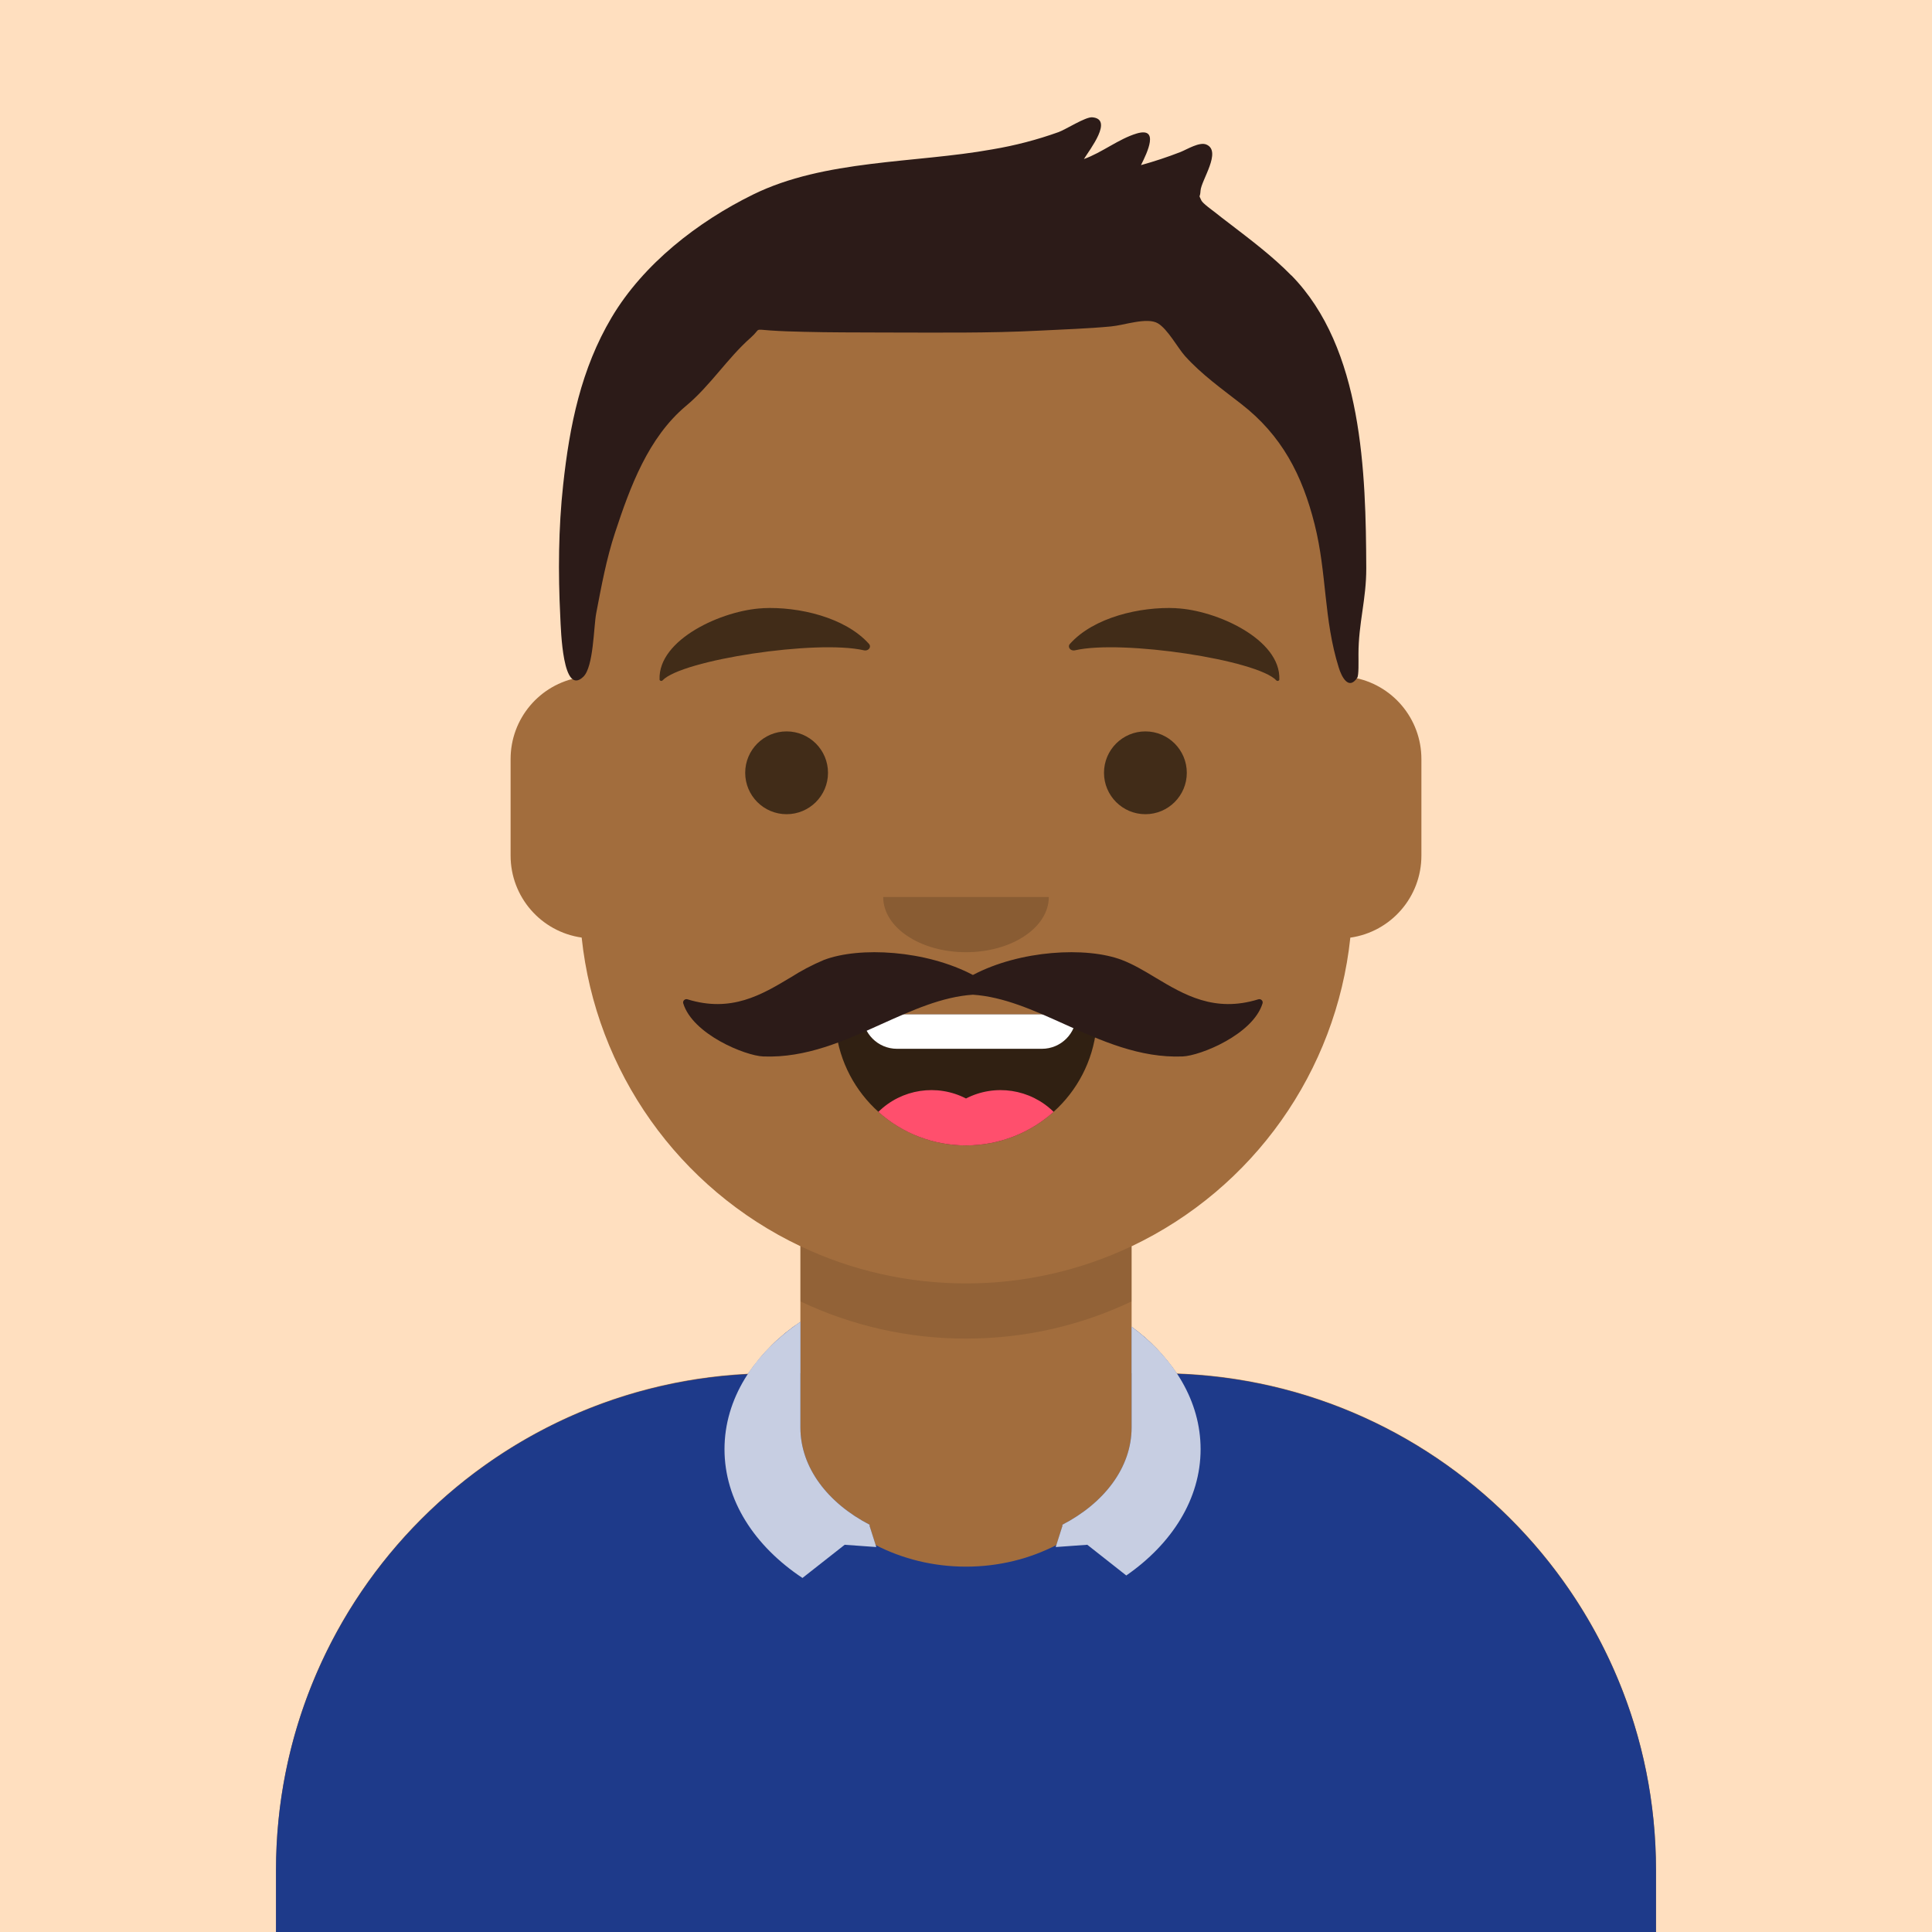
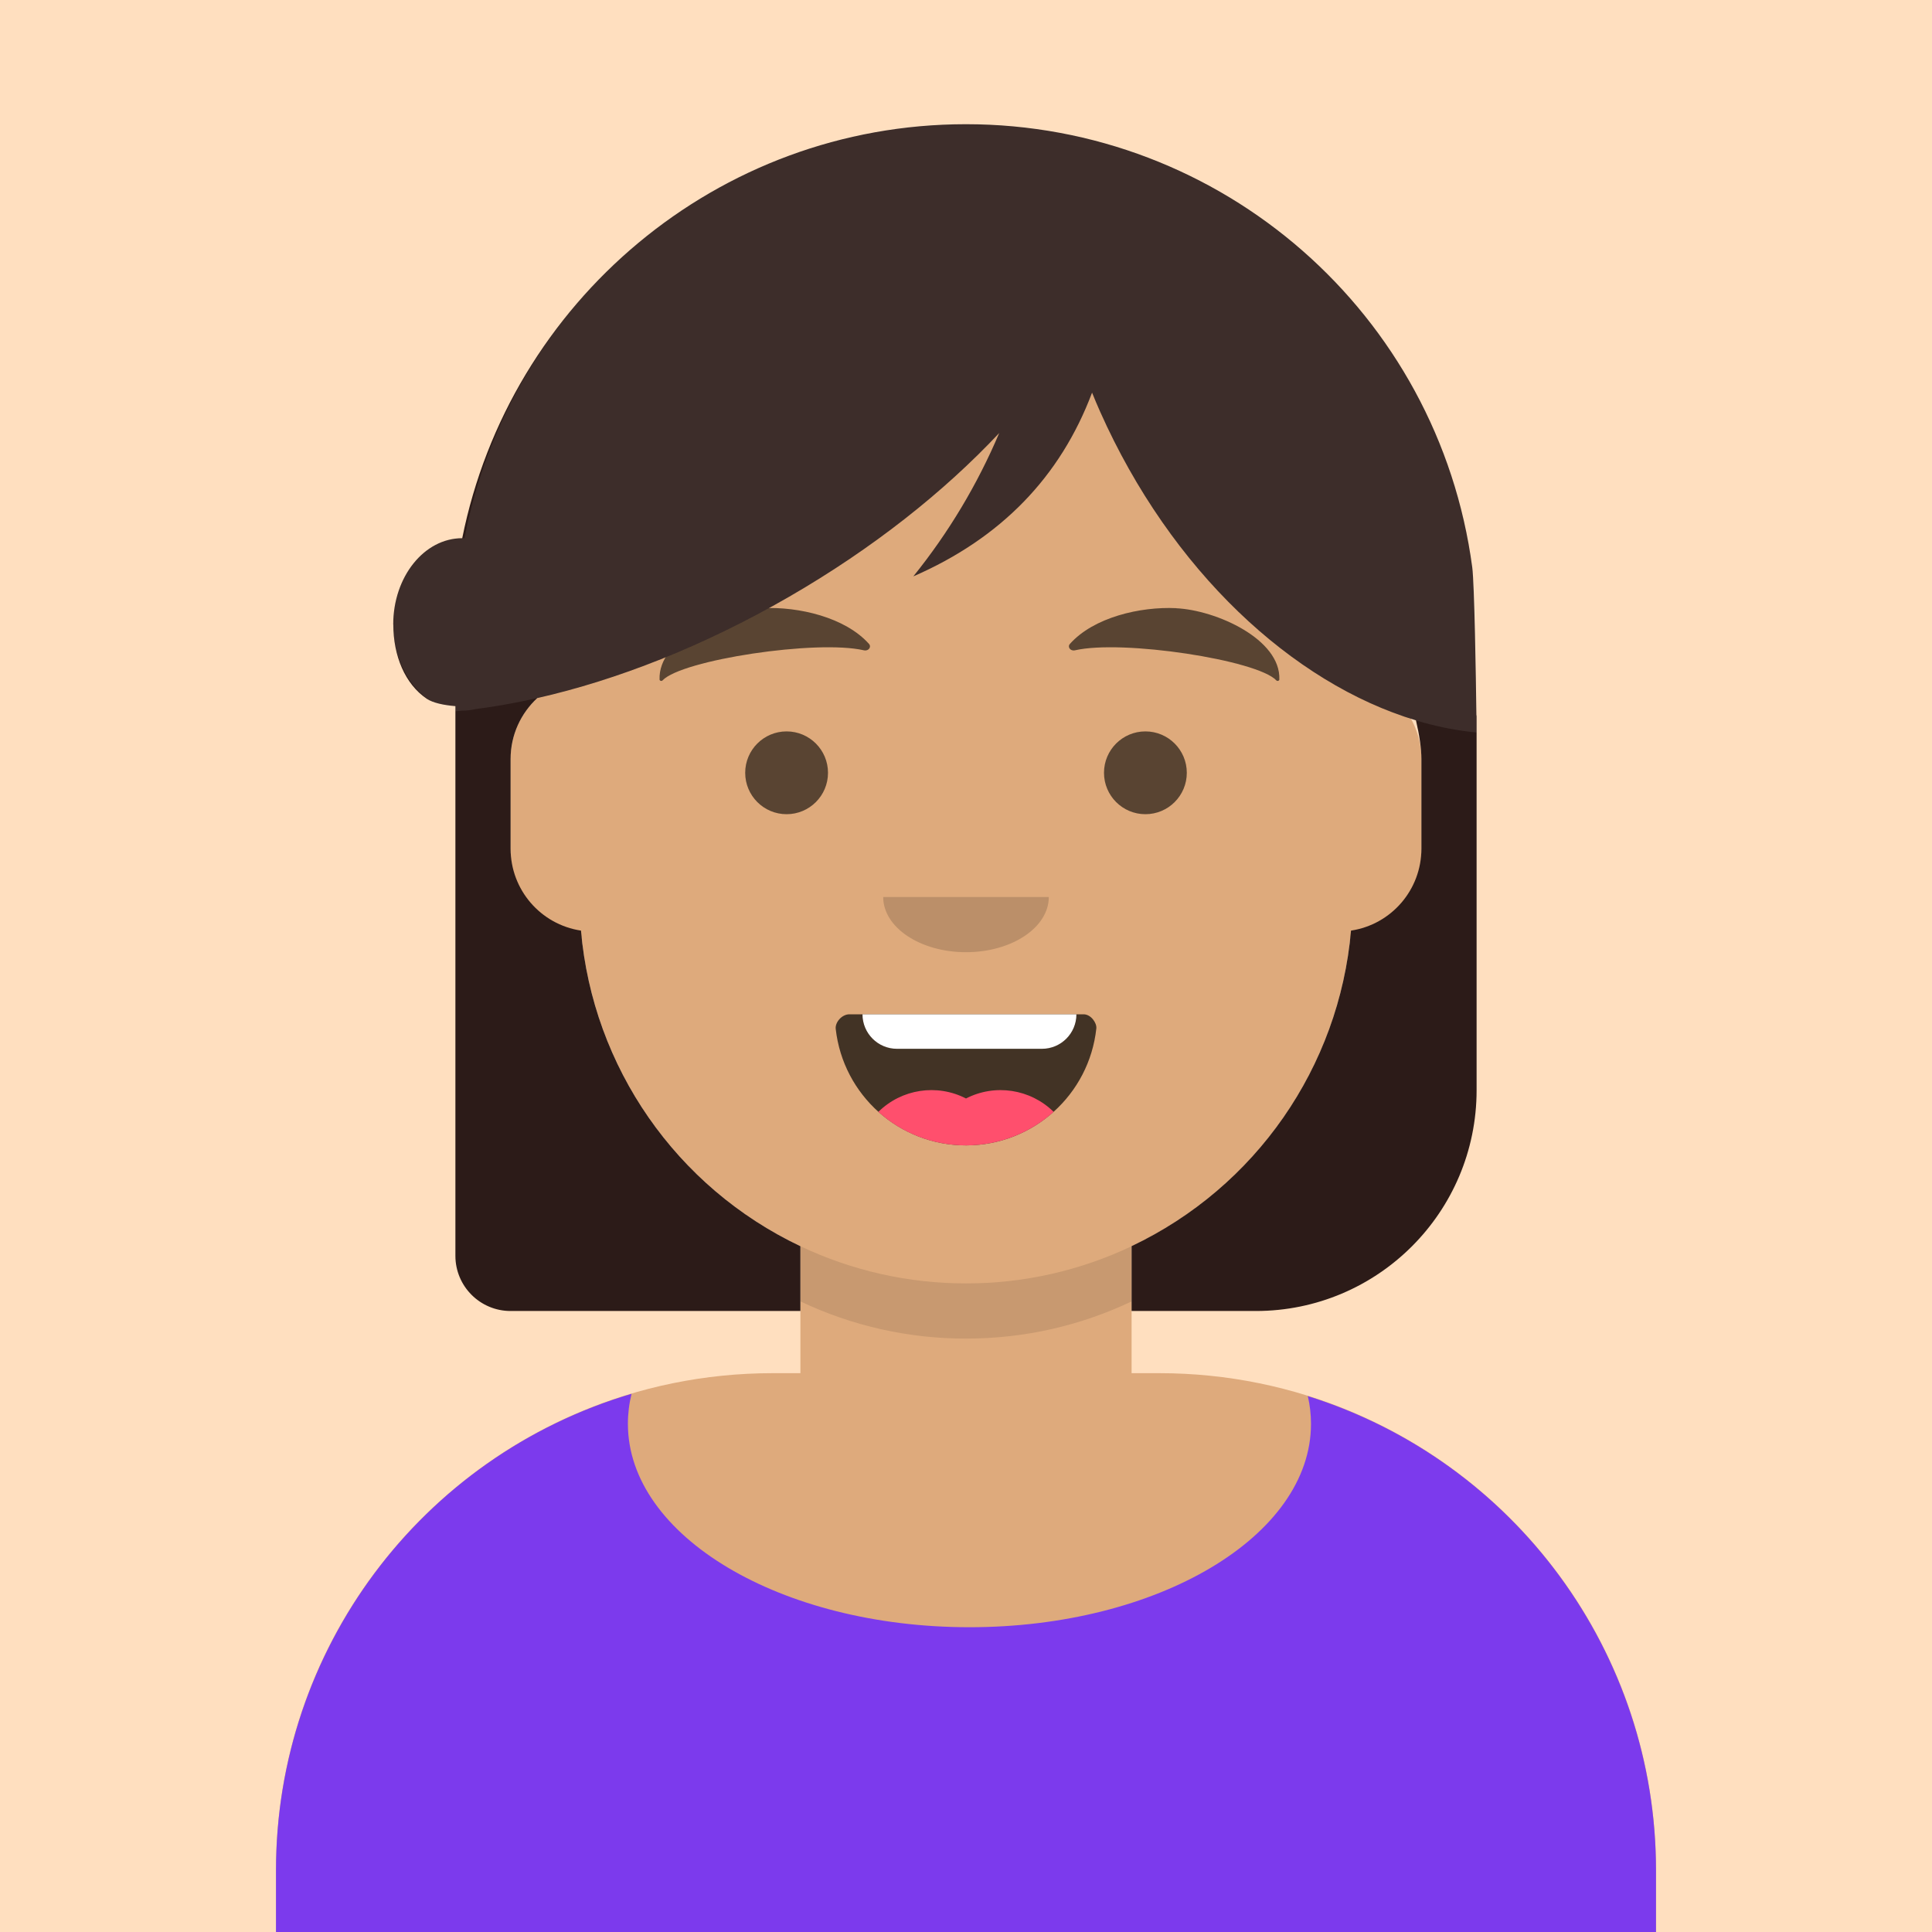
<svg xmlns="http://www.w3.org/2000/svg" viewBox="0 0 280 280" fill="none" shape-rendering="auto">
  <mask id="viewboxMask">
    <rect width="280" height="280" rx="0" ry="0" x="0" y="0" fill="#fff" />
  </mask>
  <g mask="url(#viewboxMask)">
    <rect fill="#ffdfbf" width="280" height="280" x="0" y="0" />
    <g transform="translate(8)">
-       <path d="M132 36a56 56 0 0 0-56 56v6.17A12 12 0 0 0 66 110v14a12 12 0 0 0 10.3 11.88 56.04 56.04 0 0 0 31.7 44.73v18.4h-4a72 72 0 0 0-72 72v9h200v-9a72 72 0 0 0-72-72h-4v-18.39a56.04 56.04 0 0 0 31.7-44.73A12 12 0 0 0 198 124v-14a12 12 0 0 0-10-11.83V92a56 56 0 0 0-56-56Z" fill="#a26d3d" />
+       <path d="M132 36a56 56 0 0 0-56 56v6.17A12 12 0 0 0 66 110v14a12 12 0 0 0 10.3 11.88 56.04 56.04 0 0 0 31.7 44.73v18.4h-4a72 72 0 0 0-72 72v9h200v-9a72 72 0 0 0-72-72h-4v-18.39a56.04 56.04 0 0 0 31.7-44.73A12 12 0 0 0 198 124v-14a12 12 0 0 0-10-11.83V92a56 56 0 0 0-56-56Z" fill="#deaa7c" />
      <path d="M108 180.61v8a55.79 55.79 0 0 0 24 5.39c8.59 0 16.73-1.93 24-5.39v-8a55.79 55.79 0 0 1-24 5.39 55.79 55.79 0 0 1-24-5.39Z" fill="#000" fill-opacity=".1" />
      <g transform="translate(0 170)">
-         <path d="M100.37 29.14a27.6 27.6 0 0 1 7.63-7.57v15.3c0 5.83 3.98 10.98 10.08 14.13l-.08.06.9 2.86c3.89 2 8.35 3.13 13.1 3.13s9.21-1.13 13.1-3.13l.9-2.86-.08-.06c6.1-3.15 10.08-8.3 10.08-14.12v-14.6a27.1 27.1 0 0 1 6.6 6.82 72 72 0 0 1 69.4 71.95V110H32v-8.95a72 72 0 0 1 68.37-71.9Z" fill="#1e3a8a" />
-         <path d="M108 21.57c-6.77 4.6-11 11.17-11 18.46 0 7.4 4.36 14.05 11.3 18.66l6.12-4.81 4.58.33-1-3.15.08-.06c-6.1-3.15-10.08-8.3-10.08-14.12v-15.3ZM156 36.88c0 5.82-3.98 10.97-10.08 14.12l.08.06-1 3.15 4.58-.33 5.65 4.45c6.63-4.6 10.77-11.1 10.77-18.3 0-6.92-3.82-13.2-10-17.75v14.6Z" fill="#fff" fill-opacity=".75" />
+         <path d="M132.5 65.83c27.34 0 49.5-13.2 49.5-29.48 0-1.37-.16-2.7-.46-4.02A72.03 72.03 0 0 1 232 101.05V110H32v-8.95A72.03 72.03 0 0 1 83.53 32a18 18 0 0 0-.53 4.35c0 16.28 22.16 29.48 49.5 29.48Z" fill="#7c3aed" />
      </g>
      <g transform="translate(78 134)">
        <path fill-rule="evenodd" clip-rule="evenodd" d="M35.12 15.13a19 19 0 0 0 37.77-.09c.08-.77-.77-2.04-1.85-2.04H37.1C36 13 35 14.18 35.12 15.13Z" fill="#000" fill-opacity=".7" />
        <path d="M70 13H39a5 5 0 0 0 5 5h21a5 5 0 0 0 5-5Z" fill="#fff" />
        <path d="M66.7 27.14A10.96 10.96 0 0 0 54 25.2a10.95 10.95 0 0 0-12.7 1.94A18.93 18.93 0 0 0 54 32c4.88 0 9.33-1.84 12.7-4.86Z" fill="#FF4F6D" />
      </g>
      <g transform="translate(104 122)">
        <path fill-rule="evenodd" clip-rule="evenodd" d="M16 8c0 4.42 5.37 8 12 8s12-3.58 12-8" fill="#000" fill-opacity=".16" />
      </g>
      <g transform="translate(76 90)">
        <path d="M36 22a6 6 0 1 1-12 0 6 6 0 0 1 12 0ZM88 22a6 6 0 1 1-12 0 6 6 0 0 1 12 0Z" fill="#000" fill-opacity=".6" />
      </g>
      <g transform="translate(76 82)">
        <path d="M26.55 6.15c-5.8.27-15.2 4.49-14.96 10.34.01.18.3.27.43.12 2.76-2.96 22.32-5.95 29.2-4.36.64.14 1.12-.48.72-.93-3.43-3.85-10.2-5.43-15.4-5.18ZM86.45 6.15c5.8.27 15.2 4.49 14.96 10.34-.01.18-.3.27-.43.12-2.76-2.96-22.32-5.95-29.2-4.36-.64.14-1.12-.48-.72-.93 3.43-3.85 10.2-5.43 15.4-5.18Z" fill-rule="evenodd" clip-rule="evenodd" fill="#000" fill-opacity=".6" />
      </g>
      <g transform="translate(-1)">
-         <path fill-rule="evenodd" clip-rule="evenodd" d="M180.15 39.92c-2.76-2.82-5.96-5.21-9.08-7.61-.69-.53-1.39-1.05-2.06-1.6-.15-.12-1.72-1.24-1.9-1.66-.45-.99-.19-.22-.12-1.4.08-1.5 3.13-5.73.85-6.7-1-.43-2.8.7-3.75 1.08a59.56 59.56 0 0 1-5.73 1.9c.93-1.85 2.7-5.57-.63-4.58-2.6.78-5.03 2.77-7.64 3.7.86-1.4 4.32-5.8 1.2-6.05-.98-.07-3.8 1.75-4.86 2.14a55.81 55.81 0 0 1-9.63 2.51c-11.2 2.02-24.3 1.45-34.65 6.54-8 3.93-15.88 10.03-20.5 17.8-4.44 7.48-6.1 15.67-7.03 24.25-.69 6.3-.74 12.8-.42 19.12.1 2.07.34 11.61 3.34 8.72 1.5-1.44 1.49-7.25 1.87-9.22.75-3.91 1.47-7.85 2.72-11.64 2.2-6.68 4.81-13.8 10.3-18.4 3.53-2.94 6.01-6.93 9.39-9.9 1.51-1.35.36-1.2 2.8-1.03 1.63.12 3.28.16 4.92.2 3.8.1 7.6.08 11.4.1 7.64 0 15.25.12 22.89-.28 3.4-.18 6.8-.28 10.18-.6 1.9-.17 5.25-1.38 6.8-.45 1.43.84 2.91 3.61 3.94 4.75 2.41 2.67 5.3 4.72 8.12 6.92 5.9 4.57 8.87 10.33 10.66 17.48 1.79 7.13 1.29 13.75 3.5 20.76.38 1.24 1.4 3.36 2.67 1.46.24-.36.18-2.3.18-3.42 0-4.52 1.14-7.91 1.13-12.46-.06-13.83-.5-31.87-10.85-42.44Z" fill="#2c1b18" />
+         <path d="M50 90.5c0 4.55 1.7 8.64 4.85 10.77.9.61 2.47.93 4.15 1.07V182a8 8 0 0 0 8 8h42v-9.39a56.03 56.03 0 0 1-31.8-45.74A12 12 0 0 1 67 123v-13c0-3.5 1.5-6.63 3.87-8.83 11.54-2.61 24.1-7.53 36.47-14.67 12.13-7 22.5-15.24 30.48-23.75a87.36 87.36 0 0 1-12.45 20.78c12.68-5.52 21.3-14.4 25.9-26.63.37.92.76 1.84 1.17 2.76 10.26 23.03 27.88 39.36 45.77 44.74.5 2.11.79 4.08.79 5.6v13a12 12 0 0 1-10.2 11.87A56.03 56.03 0 0 1 157 180.6V190h18a32 32 0 0 0 32-32v-54.12c0-.07 0-.17-.03-.28-.07-5.64-.28-18.87-.6-21.37A74.01 74.01 0 0 0 132.99 18c-36.08 0-66.14 25.83-73 60-5.52 0-10 5.6-10 12.5Z" fill="#2c1b18" />
+         <path d="M152.44 59.66c11.94 26.81 33.86 44.53 54.56 46.5V92A74 74 0 0 0 60.32 78H60c-5.52 0-10 5.6-10 12.5 0 6.48 3.95 11.81 9 12.44v.15l.95-.1H60a8.1 8.1 0 0 0 1.9-.22C75.7 101 91.68 95.54 107.34 86.5c12.13-7 22.5-15.24 30.48-23.75a87.36 87.36 0 0 1-12.45 20.78c12.68-5.52 21.3-14.4 25.9-26.63.37.92.76 1.84 1.17 2.76Z" fill="#fff" fill-opacity=".08" />
      </g>
-       <g transform="translate(49 72)">
-         <path d="M57.55 69.68a31.8 31.8 0 0 1 4.84-2.55C67.58 65.15 77.2 65.71 84 69.3c6.8-3.59 16.42-4.15 21.61-2.17 1.64.63 3.22 1.57 4.84 2.55 4.13 2.47 8.55 5.12 14.91 3.15.37-.12.73.22.62.58-1.37 4.5-9 7.6-11.6 7.7-6.2.24-11.75-2.26-17.13-4.69-4.44-2-8.77-3.96-13.25-4.26-4.48.3-8.8 2.26-13.25 4.26-5.38 2.43-10.92 4.93-17.13 4.69-2.6-.1-10.23-3.2-11.6-7.7-.11-.36.25-.7.62-.58 6.36 1.97 10.78-.68 14.9-3.15Z" fill="#2c1b18" />
-       </g>
+       <g transform="translate(49 72)" />
      <g transform="translate(62 42)" />
    </g>
  </g>
</svg>
